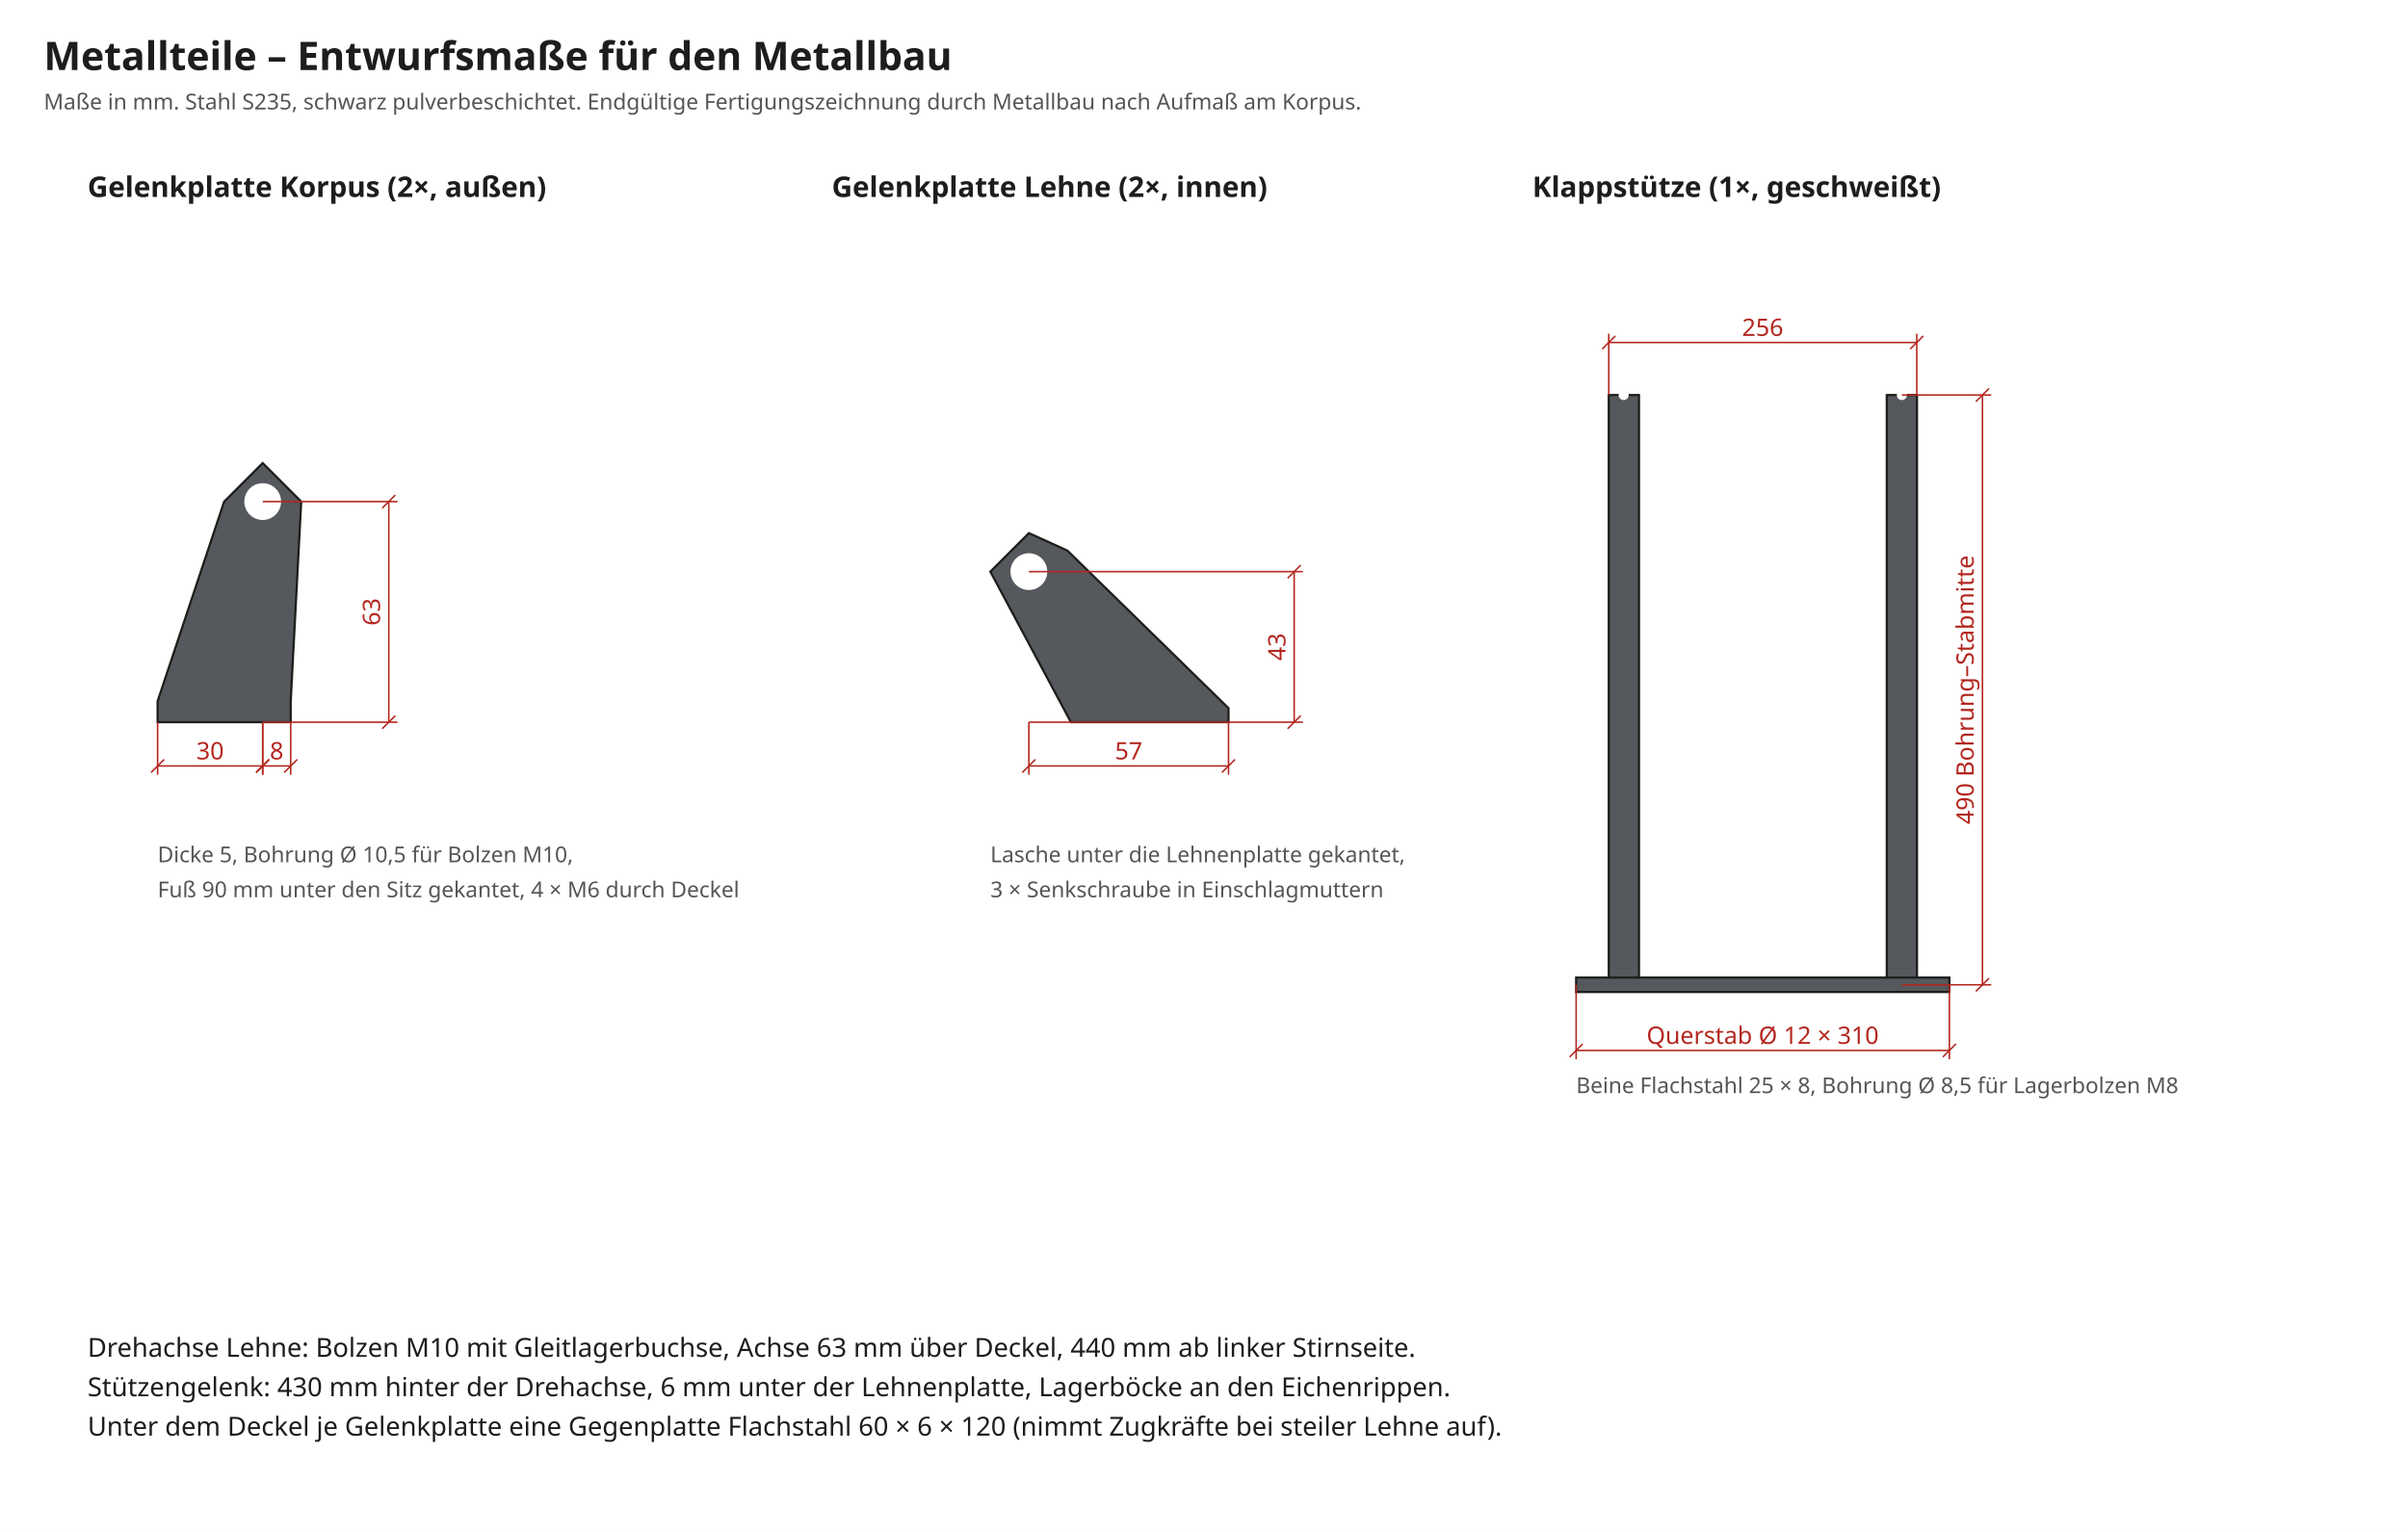
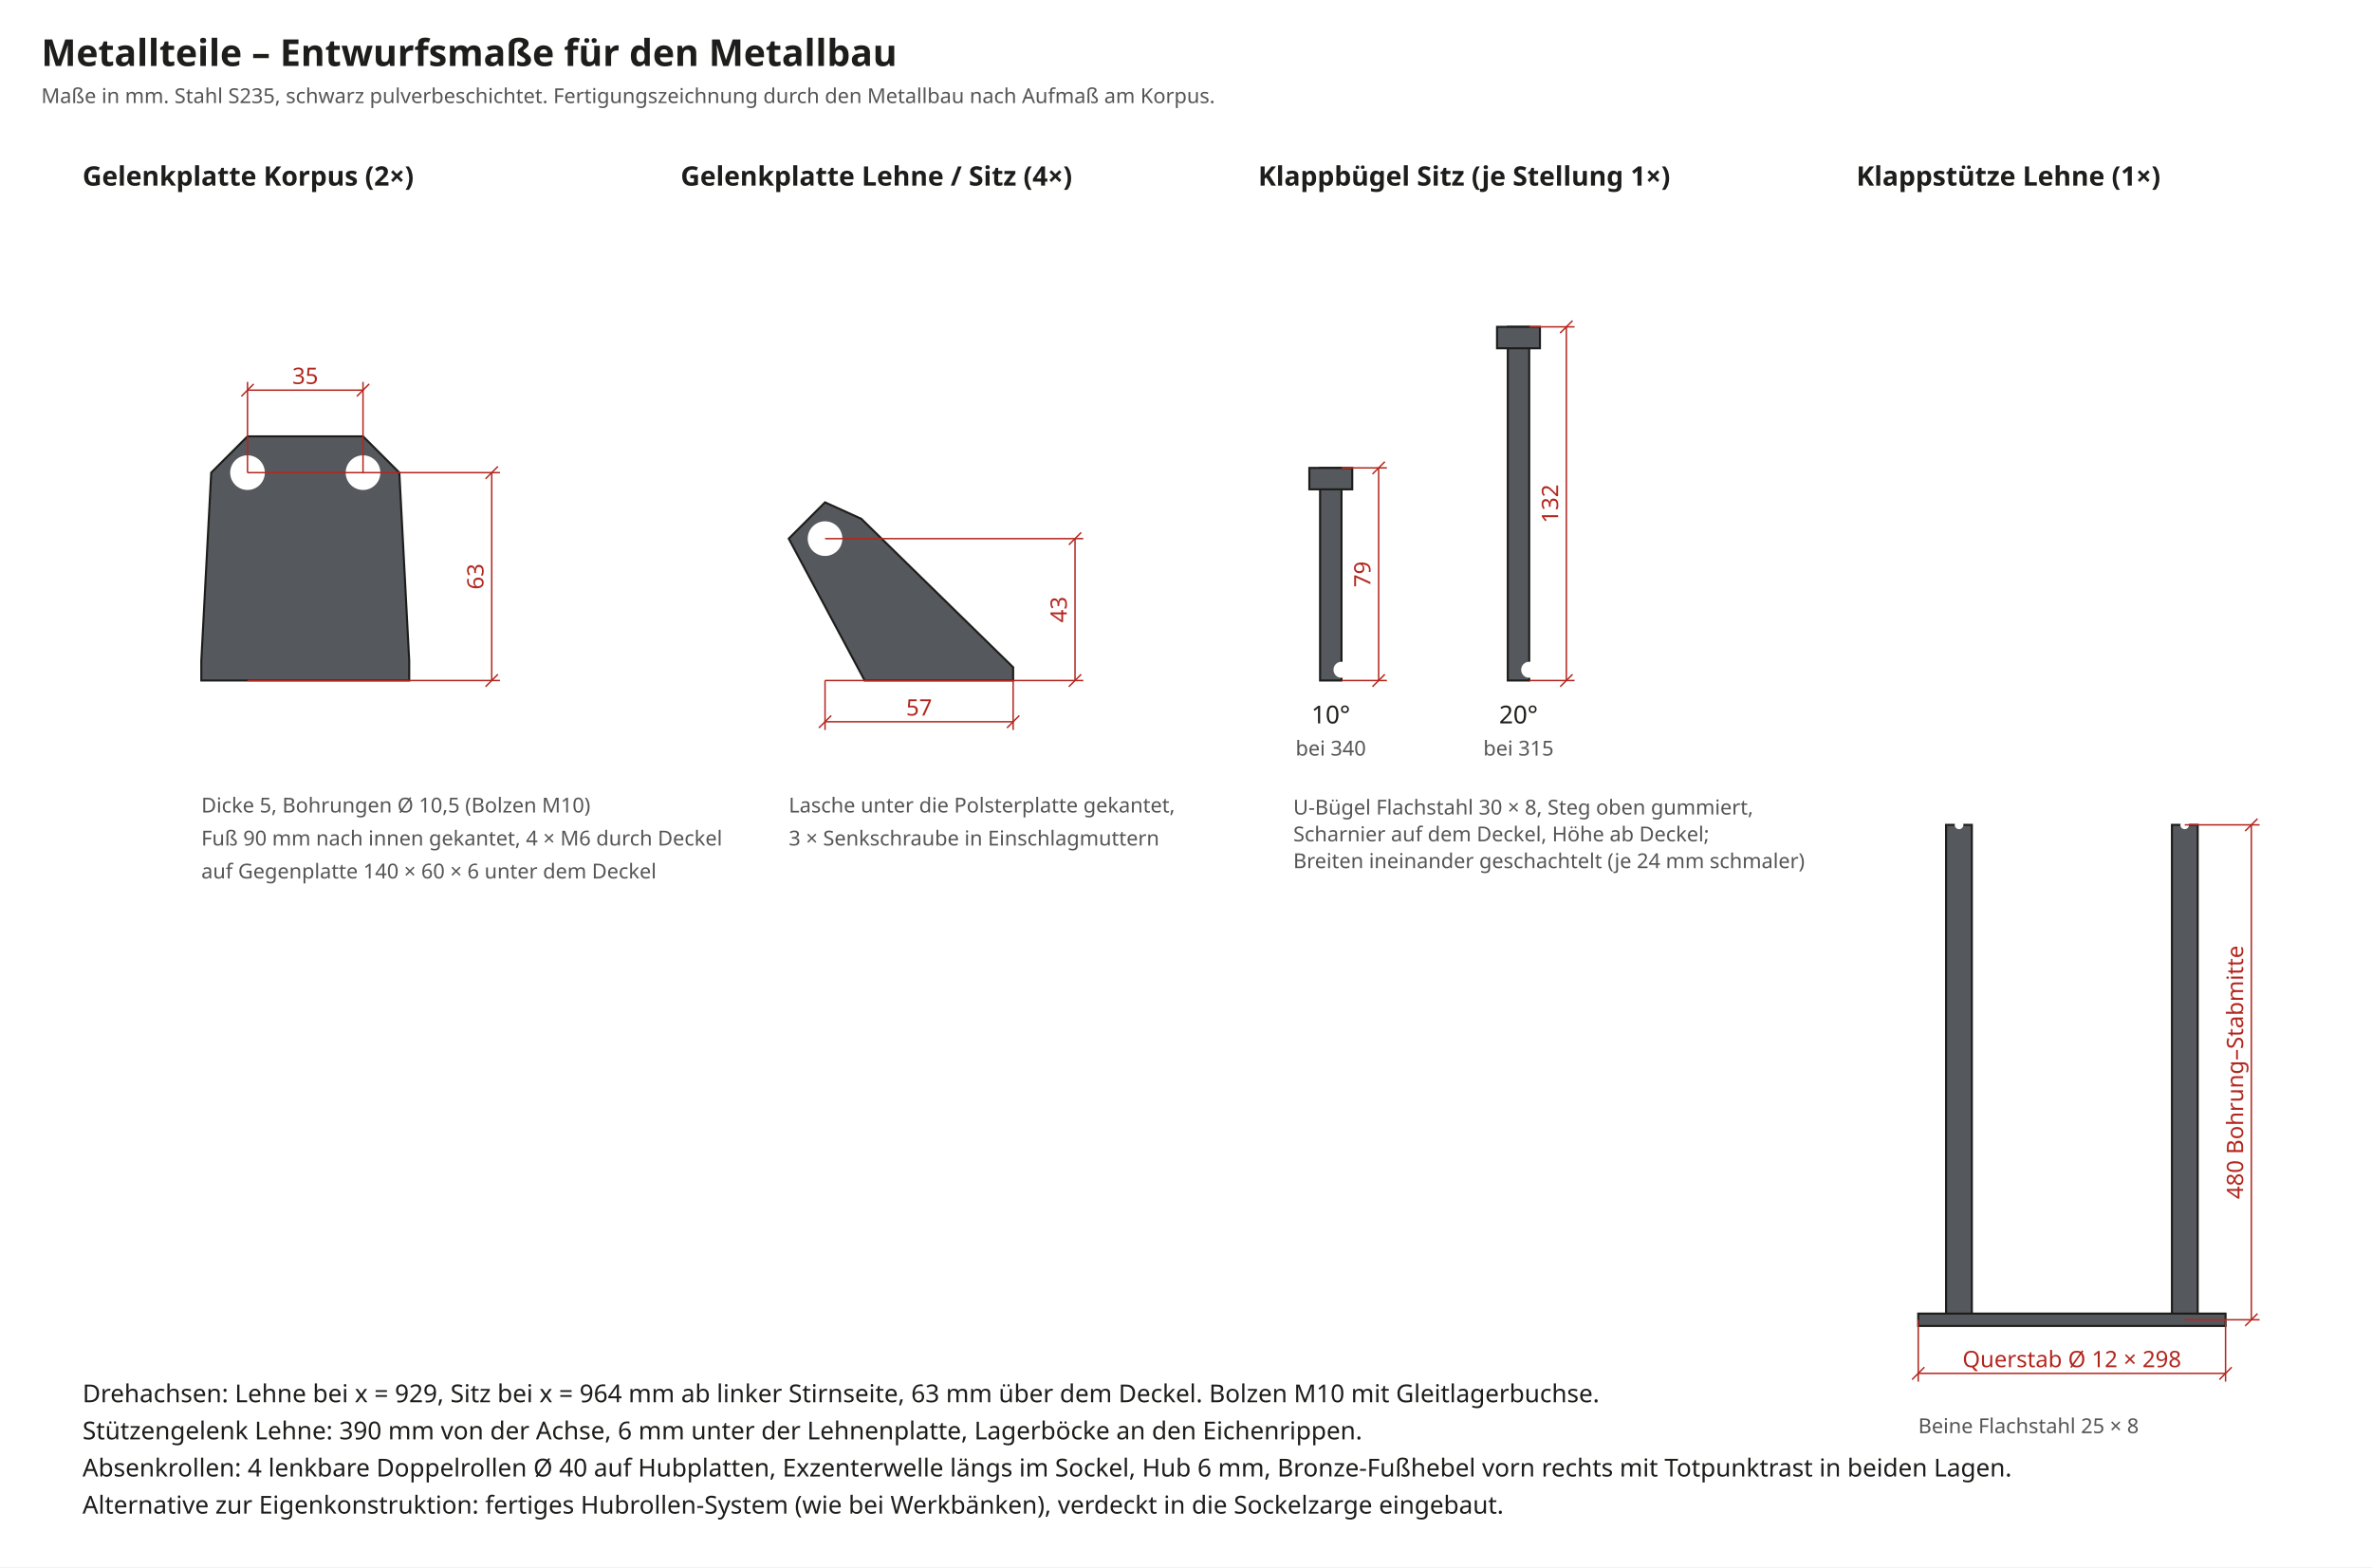
- <svg xmlns="http://www.w3.org/2000/svg" width="1100" height="700" viewBox="0 0 1100 700">
+ <svg xmlns="http://www.w3.org/2000/svg" width="1150" height="760" viewBox="0 0 1150 760">
  <style>
  .bg { fill: #ffffff; }
  .k { fill: none; stroke: #1d1d1b; stroke-width: 1.2; }
  .d { fill: none; stroke: #1d1d1b; stroke-width: 0.8; stroke-dasharray: 5 3; }
  .holz { fill: #ead9bd; stroke: #1d1d1b; stroke-width: 1.2; }
  .innen { fill: #f4ead8; stroke: #1d1d1b; stroke-width: 0.9; }
  .dunkel { fill: #3a3633; stroke: #1d1d1b; stroke-width: 1; }
  .leder { fill: #c0784a; stroke: #1d1d1b; stroke-width: 1.2; }
  .stahl { fill: #55585c; stroke: #1d1d1b; stroke-width: 1; }
  .m { stroke: #b3261e; stroke-width: 0.7; fill: none; }
  .mt { fill: #b3261e; font: 11px sans-serif; }
  .t { fill: #1d1d1b; font: 12px sans-serif; }
  .tk { fill: #555; font: 10px sans-serif; }
  .titel { fill: #1d1d1b; font: bold 18px sans-serif; }
  .ut { fill: #1d1d1b; font: bold 13px sans-serif; }
+   .fl { stroke: #9b7b55; stroke-width: 0.6; }
+   .bronze { fill: #a07a45; stroke: #1d1d1b; stroke-width: 1; }
</style>
-   <rect class="bg" width="1100" height="700" />
+   <rect class="bg" width="1150" height="760" />
  <text class="titel" x="20" y="32">Metallteile – Entwurfsmaße für den Metallbau</text>
-   <text class="tk" x="20" y="50">Maße in mm. Stahl S235, schwarz pulverbeschichtet. Endgültige Fertigungszeichnung durch Metallbau nach Aufmaß am Korpus.</text>
-   <text class="ut" x="40" y="90">Gelenkplatte Korpus (2×, außen)</text>
-   <polygon class="stahl" points="72.0,330.0 132.8,330.0 132.8,320.4 137.6,229.2 120.0,211.6 102.4,229.2 72.0,320.4" />
+   <text class="tk" x="20" y="50">Maße in mm. Stahl S235, schwarz pulverbeschichtet. Fertigungszeichnung durch den Metallbau nach Aufmaß am Korpus.</text>
+   <text class="ut" x="40" y="90">Gelenkplatte Korpus (2×)</text>
+   <polygon class="stahl" points="97.6,330.0 198.4,330.0 198.4,320.4 193.6,229.2 176.0,211.6 120.0,211.6 102.4,229.2 97.6,320.4" />
  <circle class="bg" cx="120.0" cy="229.2" r="8.4" />
-   <line class="m" x1="120.0" y1="330.0" x2="181.6" y2="330.0" />
-   <line class="m" x1="120.0" y1="229.2" x2="181.6" y2="229.2" />
-   <line class="m" x1="177.6" y1="330.0" x2="177.6" y2="229.2" />
-   <line class="m" x1="174.6" y1="333.0" x2="180.6" y2="327.0" />
-   <line class="m" x1="174.6" y1="232.2" x2="180.6" y2="226.2" />
-   <text class="mt" x="173.6" y="279.6" text-anchor="middle" transform="rotate(-90 173.6 279.6)">63</text>
-   <line class="m" x1="72.0" y1="330.0" x2="72.0" y2="354.0" />
-   <line class="m" x1="120.0" y1="330.0" x2="120.0" y2="354.0" />
-   <line class="m" x1="72.0" y1="350.0" x2="120.0" y2="350.0" />
-   <line class="m" x1="69.0" y1="353.0" x2="75.0" y2="347.0" />
-   <line class="m" x1="117.0" y1="353.0" x2="123.0" y2="347.0" />
-   <text class="mt" x="96.0" y="347.0" text-anchor="middle">30</text>
-   <line class="m" x1="120.0" y1="330.0" x2="120.0" y2="354.0" />
-   <line class="m" x1="132.8" y1="330.0" x2="132.8" y2="354.0" />
-   <line class="m" x1="120.0" y1="350.0" x2="132.8" y2="350.0" />
-   <line class="m" x1="117.0" y1="353.0" x2="123.0" y2="347.0" />
-   <line class="m" x1="129.8" y1="353.0" x2="135.8" y2="347.0" />
-   <text class="mt" x="126.4" y="347.0" text-anchor="middle">8</text>
-   <text class="tk" x="72.0" y="394.0" text-anchor="start">Dicke 5, Bohrung Ø 10,5 für Bolzen M10,</text>
-   <text class="tk" x="72.0" y="410.0" text-anchor="start">Fuß 90 mm unter den Sitz gekantet, 4 × M6 durch Deckel</text>
-   <text class="ut" x="380" y="90">Gelenkplatte Lehne (2×, innen)</text>
-   <polygon class="stahl" points="470.0,243.6 452.4,261.2 489.2,330.0 561.2,330.0 561.2,323.6 487.6,251.6" />
-   <circle class="bg" cx="470.0" cy="261.2" r="8.4" />
-   <line class="m" x1="470.0" y1="330.0" x2="595.2" y2="330.0" />
-   <line class="m" x1="470.0" y1="261.2" x2="595.2" y2="261.2" />
-   <line class="m" x1="591.2" y1="330.0" x2="591.2" y2="261.2" />
-   <line class="m" x1="588.2" y1="333.0" x2="594.2" y2="327.0" />
-   <line class="m" x1="588.2" y1="264.2" x2="594.2" y2="258.2" />
-   <text class="mt" x="587.2" y="295.6" text-anchor="middle" transform="rotate(-90 587.2 295.6)">43</text>
-   <line class="m" x1="470.0" y1="330.0" x2="470.0" y2="354.0" />
-   <line class="m" x1="561.2" y1="330.0" x2="561.2" y2="354.0" />
-   <line class="m" x1="470.0" y1="350.0" x2="561.2" y2="350.0" />
-   <line class="m" x1="467.0" y1="353.0" x2="473.0" y2="347.0" />
-   <line class="m" x1="558.2" y1="353.0" x2="564.2" y2="347.0" />
-   <text class="mt" x="515.6" y="347.0" text-anchor="middle">57</text>
-   <text class="tk" x="452.4" y="394.0" text-anchor="start">Lasche unter die Lehnenplatte gekantet,</text>
-   <text class="tk" x="452.4" y="410.0" text-anchor="start">3 × Senkschraube in Einschlagmuttern</text>
-   <text class="ut" x="700" y="90">Klappstütze (1×, geschweißt)</text>
-   <rect class="stahl" x="734.9" y="180.5" width="13.8" height="269.5" />
-   <circle class="bg" cx="741.7" cy="180.5" r="2.3" />
-   <rect class="stahl" x="861.9" y="180.5" width="13.8" height="269.5" />
-   <circle class="bg" cx="868.8" cy="180.5" r="2.3" />
-   <rect class="stahl" x="720.0" y="446.7" width="170.5" height="6.6" />
-   <line class="m" x1="868.8" y1="450.0" x2="909.6" y2="450.0" />
-   <line class="m" x1="868.8" y1="180.5" x2="909.6" y2="180.5" />
-   <line class="m" x1="905.6" y1="450.0" x2="905.6" y2="180.5" />
-   <line class="m" x1="902.6" y1="453.0" x2="908.6" y2="447.0" />
-   <line class="m" x1="902.6" y1="183.5" x2="908.6" y2="177.5" />
-   <text class="mt" x="901.6" y="315.2" text-anchor="middle" transform="rotate(-90 901.6 315.2)">490 Bohrung–Stabmitte</text>
-   <line class="m" x1="720.0" y1="450.0" x2="720.0" y2="484.0" />
-   <line class="m" x1="890.5" y1="450.0" x2="890.5" y2="484.0" />
-   <line class="m" x1="720.0" y1="480.0" x2="890.5" y2="480.0" />
-   <line class="m" x1="717.0" y1="483.0" x2="723.0" y2="477.0" />
-   <line class="m" x1="887.5" y1="483.0" x2="893.5" y2="477.0" />
-   <text class="mt" x="805.2" y="477.0" text-anchor="middle">Querstab Ø 12 × 310</text>
-   <line class="m" x1="734.9" y1="180.5" x2="734.9" y2="152.5" />
-   <line class="m" x1="875.6" y1="180.5" x2="875.6" y2="152.5" />
-   <line class="m" x1="734.9" y1="156.5" x2="875.6" y2="156.5" />
-   <line class="m" x1="731.9" y1="159.5" x2="737.9" y2="153.5" />
-   <line class="m" x1="872.6" y1="159.5" x2="878.6" y2="153.5" />
-   <text class="mt" x="805.2" y="153.5" text-anchor="middle">256</text>
-   <text class="tk" x="720.0" y="499.5" text-anchor="start">Beine Flachstahl 25 × 8, Bohrung Ø 8,5 für Lagerbolzen M8</text>
-   <text class="t" x="40" y="620">Drehachse Lehne: Bolzen M10 mit Gleitlagerbuchse, Achse 63 mm über Deckel, 440 mm ab linker Stirnseite.</text>
-   <text class="t" x="40" y="638">Stützengelenk: 430 mm hinter der Drehachse, 6 mm unter der Lehnenplatte, Lagerböcke an den Eichenrippen.</text>
-   <text class="t" x="40" y="656">Unter dem Deckel je Gelenkplatte eine Gegenplatte Flachstahl 60 × 6 × 120 (nimmt Zugkräfte bei steiler Lehne auf).</text>
+   <circle class="bg" cx="176.0" cy="229.2" r="8.4" />
+   <line class="m" x1="120.0" y1="330.0" x2="242.4" y2="330.0" />
+   <line class="m" x1="120.0" y1="229.2" x2="242.4" y2="229.2" />
+   <line class="m" x1="238.4" y1="330.0" x2="238.4" y2="229.2" />
+   <line class="m" x1="235.4" y1="333.0" x2="241.4" y2="327.0" />
+   <line class="m" x1="235.4" y1="232.2" x2="241.4" y2="226.2" />
+   <text class="mt" x="234.4" y="279.6" text-anchor="middle" transform="rotate(-90 234.4 279.6)">63</text>
+   <line class="m" x1="120.0" y1="229.2" x2="120.0" y2="185.2" />
+   <line class="m" x1="176.0" y1="229.2" x2="176.0" y2="185.2" />
+   <line class="m" x1="120.0" y1="189.2" x2="176.0" y2="189.2" />
+   <line class="m" x1="117.0" y1="192.2" x2="123.0" y2="186.2" />
+   <line class="m" x1="173.0" y1="192.2" x2="179.0" y2="186.2" />
+   <text class="mt" x="148.0" y="186.2" text-anchor="middle">35</text>
+   <text class="tk" x="97.6" y="394.0" text-anchor="start">Dicke 5, Bohrungen Ø 10,5 (Bolzen M10)</text>
+   <text class="tk" x="97.6" y="410.0" text-anchor="start">Fuß 90 mm nach innen gekantet, 4 × M6 durch Deckel</text>
+   <text class="tk" x="97.6" y="426.0" text-anchor="start">auf Gegenplatte 140 × 60 × 6 unter dem Deckel</text>
+   <text class="ut" x="330" y="90">Gelenkplatte Lehne / Sitz (4×)</text>
+   <polygon class="stahl" points="400.0,243.6 382.4,261.2 419.2,330.0 491.2,330.0 491.2,323.6 417.6,251.6" />
+   <circle class="bg" cx="400.0" cy="261.2" r="8.4" />
+   <line class="m" x1="400.0" y1="330.0" x2="525.2" y2="330.0" />
+   <line class="m" x1="400.0" y1="261.2" x2="525.2" y2="261.2" />
+   <line class="m" x1="521.2" y1="330.0" x2="521.2" y2="261.2" />
+   <line class="m" x1="518.2" y1="333.0" x2="524.2" y2="327.0" />
+   <line class="m" x1="518.2" y1="264.2" x2="524.2" y2="258.2" />
+   <text class="mt" x="517.2" y="295.6" text-anchor="middle" transform="rotate(-90 517.2 295.6)">43</text>
+   <line class="m" x1="400.0" y1="330.0" x2="400.0" y2="354.0" />
+   <line class="m" x1="491.2" y1="330.0" x2="491.2" y2="354.0" />
+   <line class="m" x1="400.0" y1="350.0" x2="491.2" y2="350.0" />
+   <line class="m" x1="397.0" y1="353.0" x2="403.0" y2="347.0" />
+   <line class="m" x1="488.2" y1="353.0" x2="494.2" y2="347.0" />
+   <text class="mt" x="445.6" y="347.0" text-anchor="middle">57</text>
+   <text class="tk" x="382.4" y="394.0" text-anchor="start">Lasche unter die Polsterplatte gekantet,</text>
+   <text class="tk" x="382.4" y="410.0" text-anchor="start">3 × Senkschraube in Einschlagmuttern</text>
+   <text class="ut" x="610" y="90">Klappbügel Sitz (je Stellung 1×)</text>
+   <rect class="stahl" x="640.0" y="226.9" width="10.4" height="103.1" rx="0.0" />
+   <rect class="stahl" x="634.8" y="226.9" width="20.8" height="10.4" rx="0.0" />
+   <circle class="bg" cx="650.4" cy="324.8" r="3.9" />
+   <line class="m" x1="650.4" y1="330.0" x2="672.4" y2="330.0" />
+   <line class="m" x1="650.4" y1="226.9" x2="672.4" y2="226.9" />
+   <line class="m" x1="668.4" y1="330.0" x2="668.4" y2="226.9" />
+   <line class="m" x1="665.4" y1="333.0" x2="671.4" y2="327.0" />
+   <line class="m" x1="665.4" y1="229.9" x2="671.4" y2="223.9" />
+   <text class="mt" x="664.4" y="278.5" text-anchor="middle" transform="rotate(-90 664.4 278.5)">79</text>
+   <text class="t" x="645.2" y="350.8" text-anchor="middle">10°</text>
+   <text class="tk" x="645.2" y="366.4" text-anchor="middle">bei 340</text>
+   <rect class="stahl" x="731.0" y="158.5" width="10.4" height="171.5" rx="0.0" />
+   <rect class="stahl" x="725.8" y="158.5" width="20.8" height="10.4" rx="0.0" />
+   <circle class="bg" cx="741.4" cy="324.8" r="3.9" />
+   <line class="m" x1="741.4" y1="330.0" x2="763.4" y2="330.0" />
+   <line class="m" x1="741.4" y1="158.5" x2="763.4" y2="158.5" />
+   <line class="m" x1="759.4" y1="330.0" x2="759.4" y2="158.5" />
+   <line class="m" x1="756.4" y1="333.0" x2="762.4" y2="327.0" />
+   <line class="m" x1="756.4" y1="161.5" x2="762.4" y2="155.5" />
+   <text class="mt" x="755.4" y="244.3" text-anchor="middle" transform="rotate(-90 755.4 244.3)">132</text>
+   <text class="t" x="736.2" y="350.8" text-anchor="middle">20°</text>
+   <text class="tk" x="736.2" y="366.4" text-anchor="middle">bei 315</text>
+   <text class="tk" x="627.0" y="395.0" text-anchor="start">U-Bügel Flachstahl 30 × 8, Steg oben gummiert,</text>
+   <text class="tk" x="627.0" y="408.0" text-anchor="start">Scharnier auf dem Deckel, Höhe ab Deckel;</text>
+   <text class="tk" x="627.0" y="421.0" text-anchor="start">Breiten ineinander geschachtelt (je 24 mm schmaler)</text>
+   <text class="ut" x="900" y="90">Klappstütze Lehne (1×)</text>
+   <rect class="stahl" x="943.5" y="400.0" width="12.5" height="240.0" rx="0.0" />
+   <circle class="bg" cx="949.8" cy="400.0" r="2.1" />
+   <rect class="stahl" x="1053.0" y="400.0" width="12.5" height="240.0" rx="0.0" />
+   <circle class="bg" cx="1059.2" cy="400.0" r="2.1" />
+   <rect class="stahl" x="930.0" y="637.0" width="149.0" height="6.0" rx="0.0" />
+   <line class="m" x1="1059.2" y1="640.0" x2="1095.5" y2="640.0" />
+   <line class="m" x1="1059.2" y1="400.0" x2="1095.5" y2="400.0" />
+   <line class="m" x1="1091.5" y1="640.0" x2="1091.5" y2="400.0" />
+   <line class="m" x1="1088.5" y1="643.0" x2="1094.5" y2="637.0" />
+   <line class="m" x1="1088.5" y1="403.0" x2="1094.5" y2="397.0" />
+   <text class="mt" x="1087.5" y="520.0" text-anchor="middle" transform="rotate(-90 1087.5 520.0)">480 Bohrung–Stabmitte</text>
+   <line class="m" x1="930.0" y1="640.0" x2="930.0" y2="670.0" />
+   <line class="m" x1="1079.0" y1="640.0" x2="1079.0" y2="670.0" />
+   <line class="m" x1="930.0" y1="666.0" x2="1079.0" y2="666.0" />
+   <line class="m" x1="927.0" y1="669.0" x2="933.0" y2="663.0" />
+   <line class="m" x1="1076.0" y1="669.0" x2="1082.0" y2="663.0" />
+   <text class="mt" x="1004.5" y="663.0" text-anchor="middle">Querstab Ø 12 × 298</text>
+   <text class="tk" x="930.0" y="695.0" text-anchor="start">Beine Flachstahl 25 × 8</text>
+   <text class="t" x="40" y="680">Drehachsen: Lehne bei x = 929, Sitz bei x = 964 mm ab linker Stirnseite, 63 mm über dem Deckel. Bolzen M10 mit Gleitlagerbuchse.</text>
+   <text class="t" x="40" y="698">Stützengelenk Lehne: 390 mm von der Achse, 6 mm unter der Lehnenplatte, Lagerböcke an den Eichenrippen.</text>
+   <text class="t" x="40" y="716">Absenkrollen: 4 lenkbare Doppelrollen Ø 40 auf Hubplatten, Exzenterwelle längs im Sockel, Hub 6 mm, Bronze-Fußhebel vorn rechts mit Totpunktrast in beiden Lagen.</text>
+   <text class="t" x="40" y="734">Alternative zur Eigenkonstruktion: fertiges Hubrollen-System (wie bei Werkbänken), verdeckt in die Sockelzarge eingebaut.</text>
</svg>
